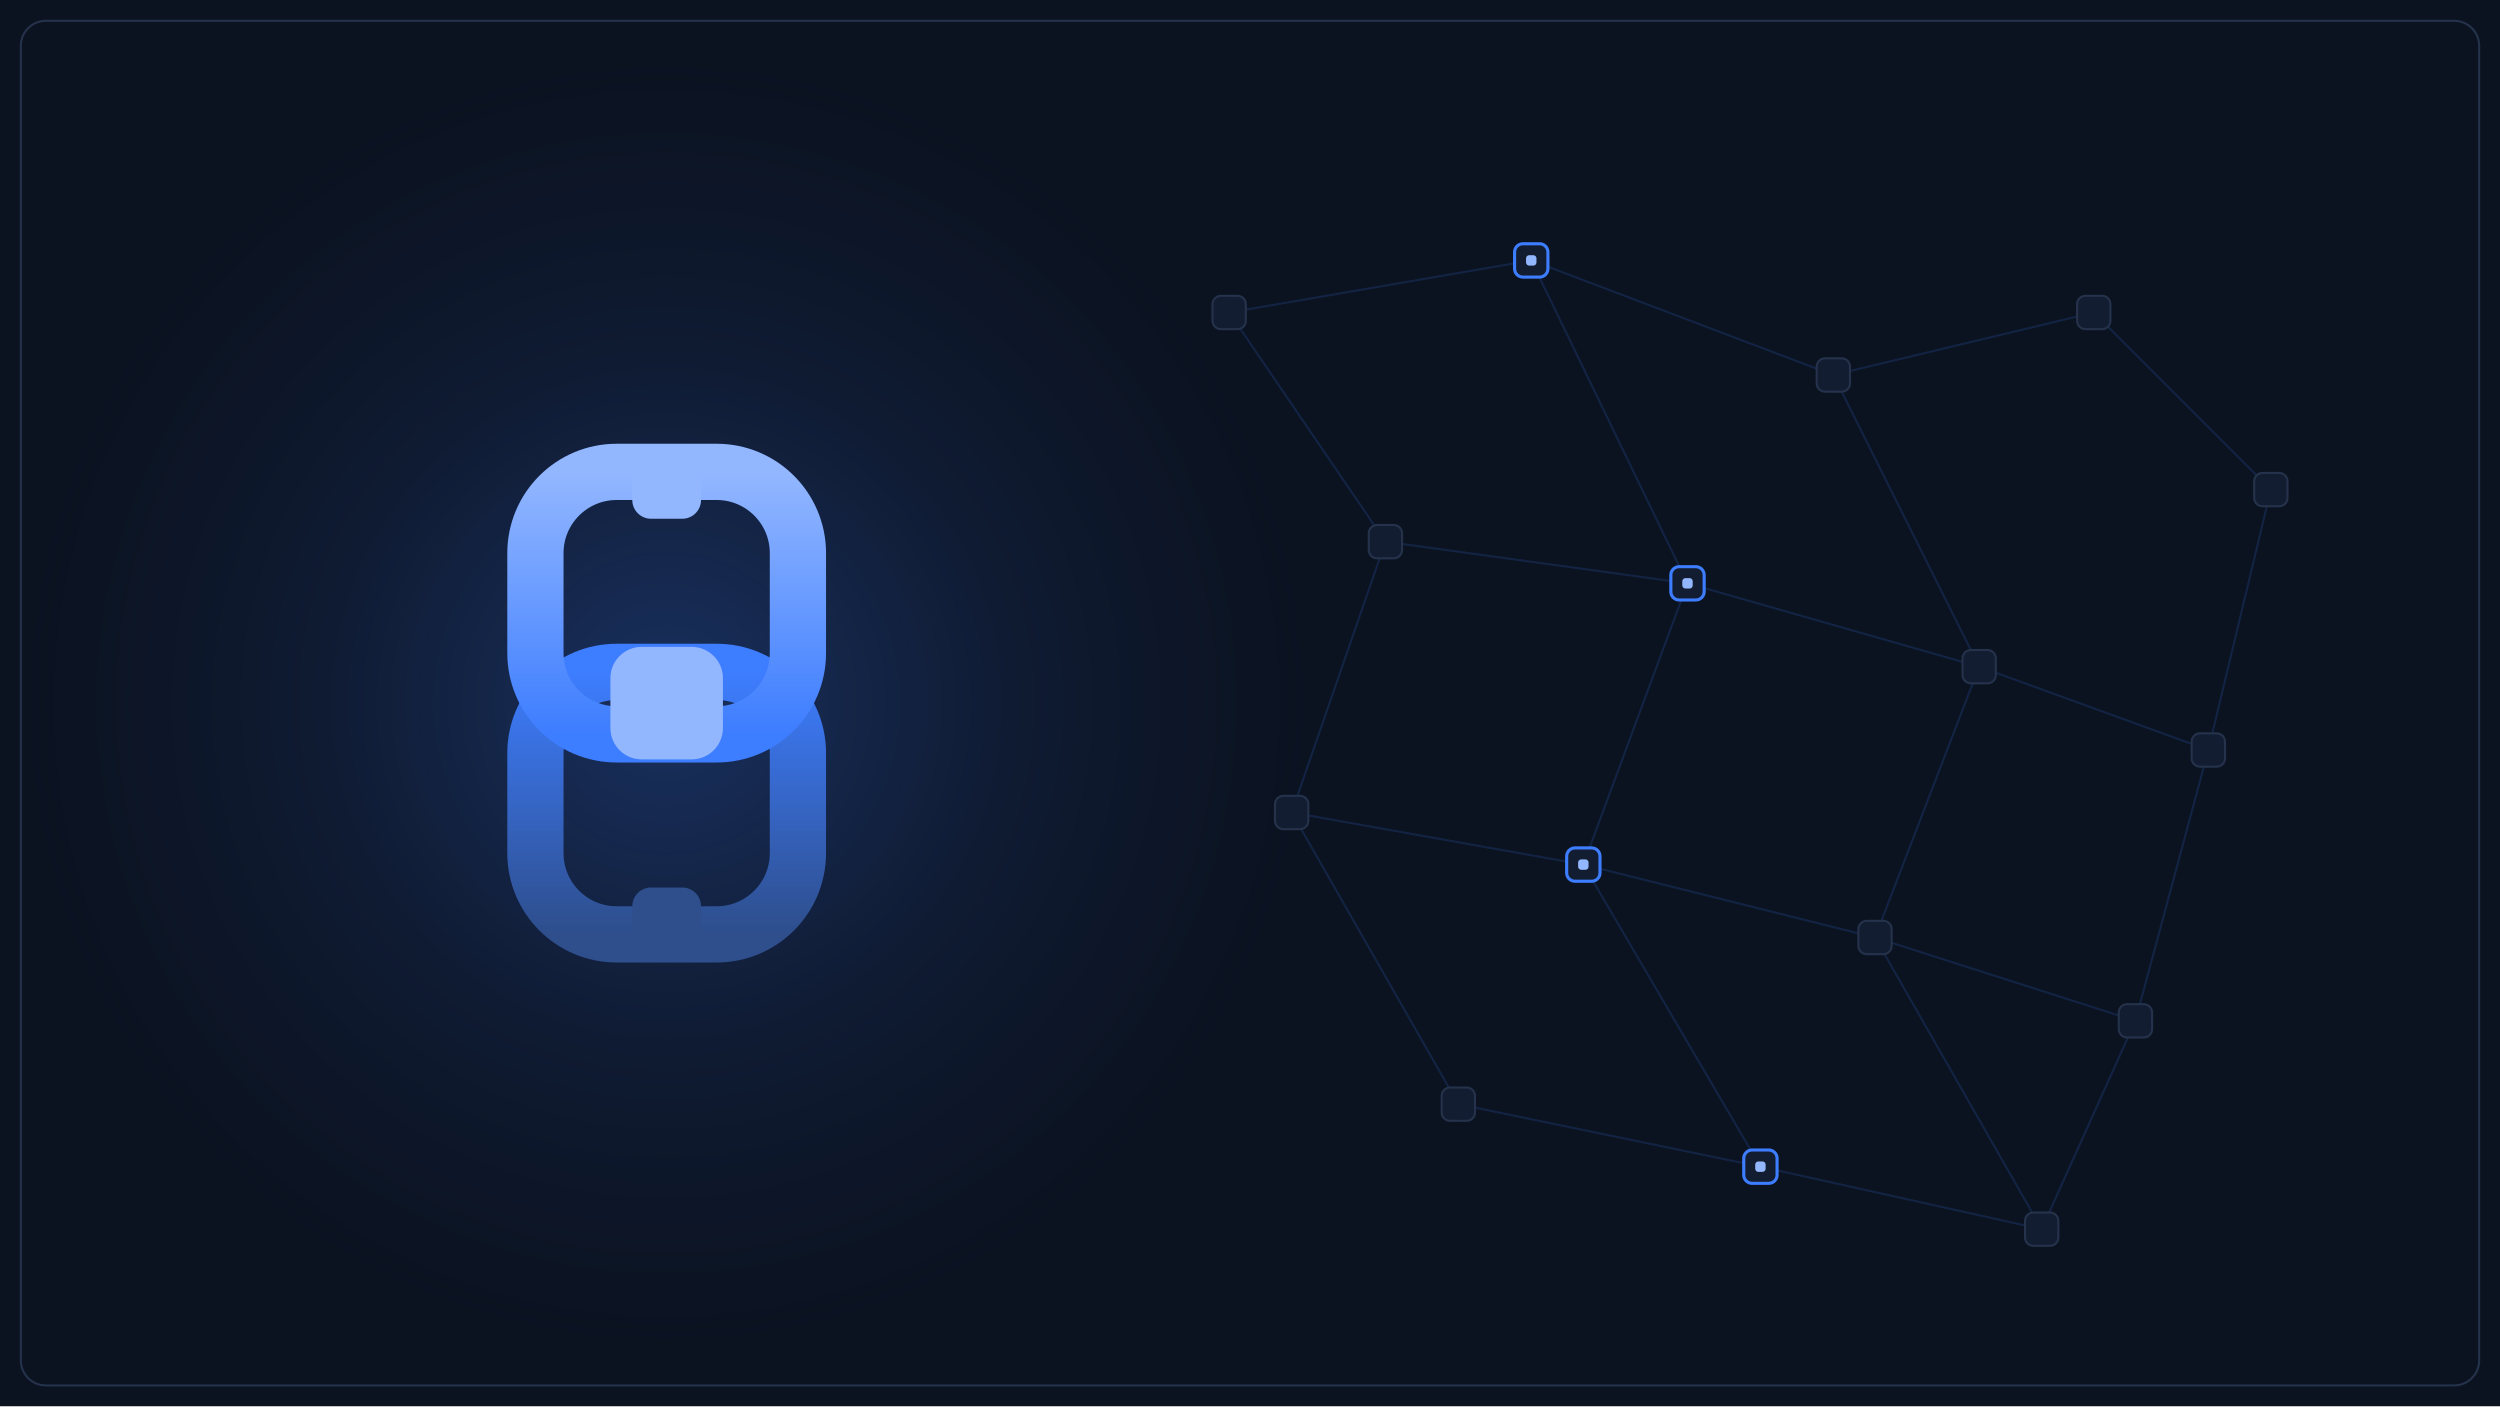
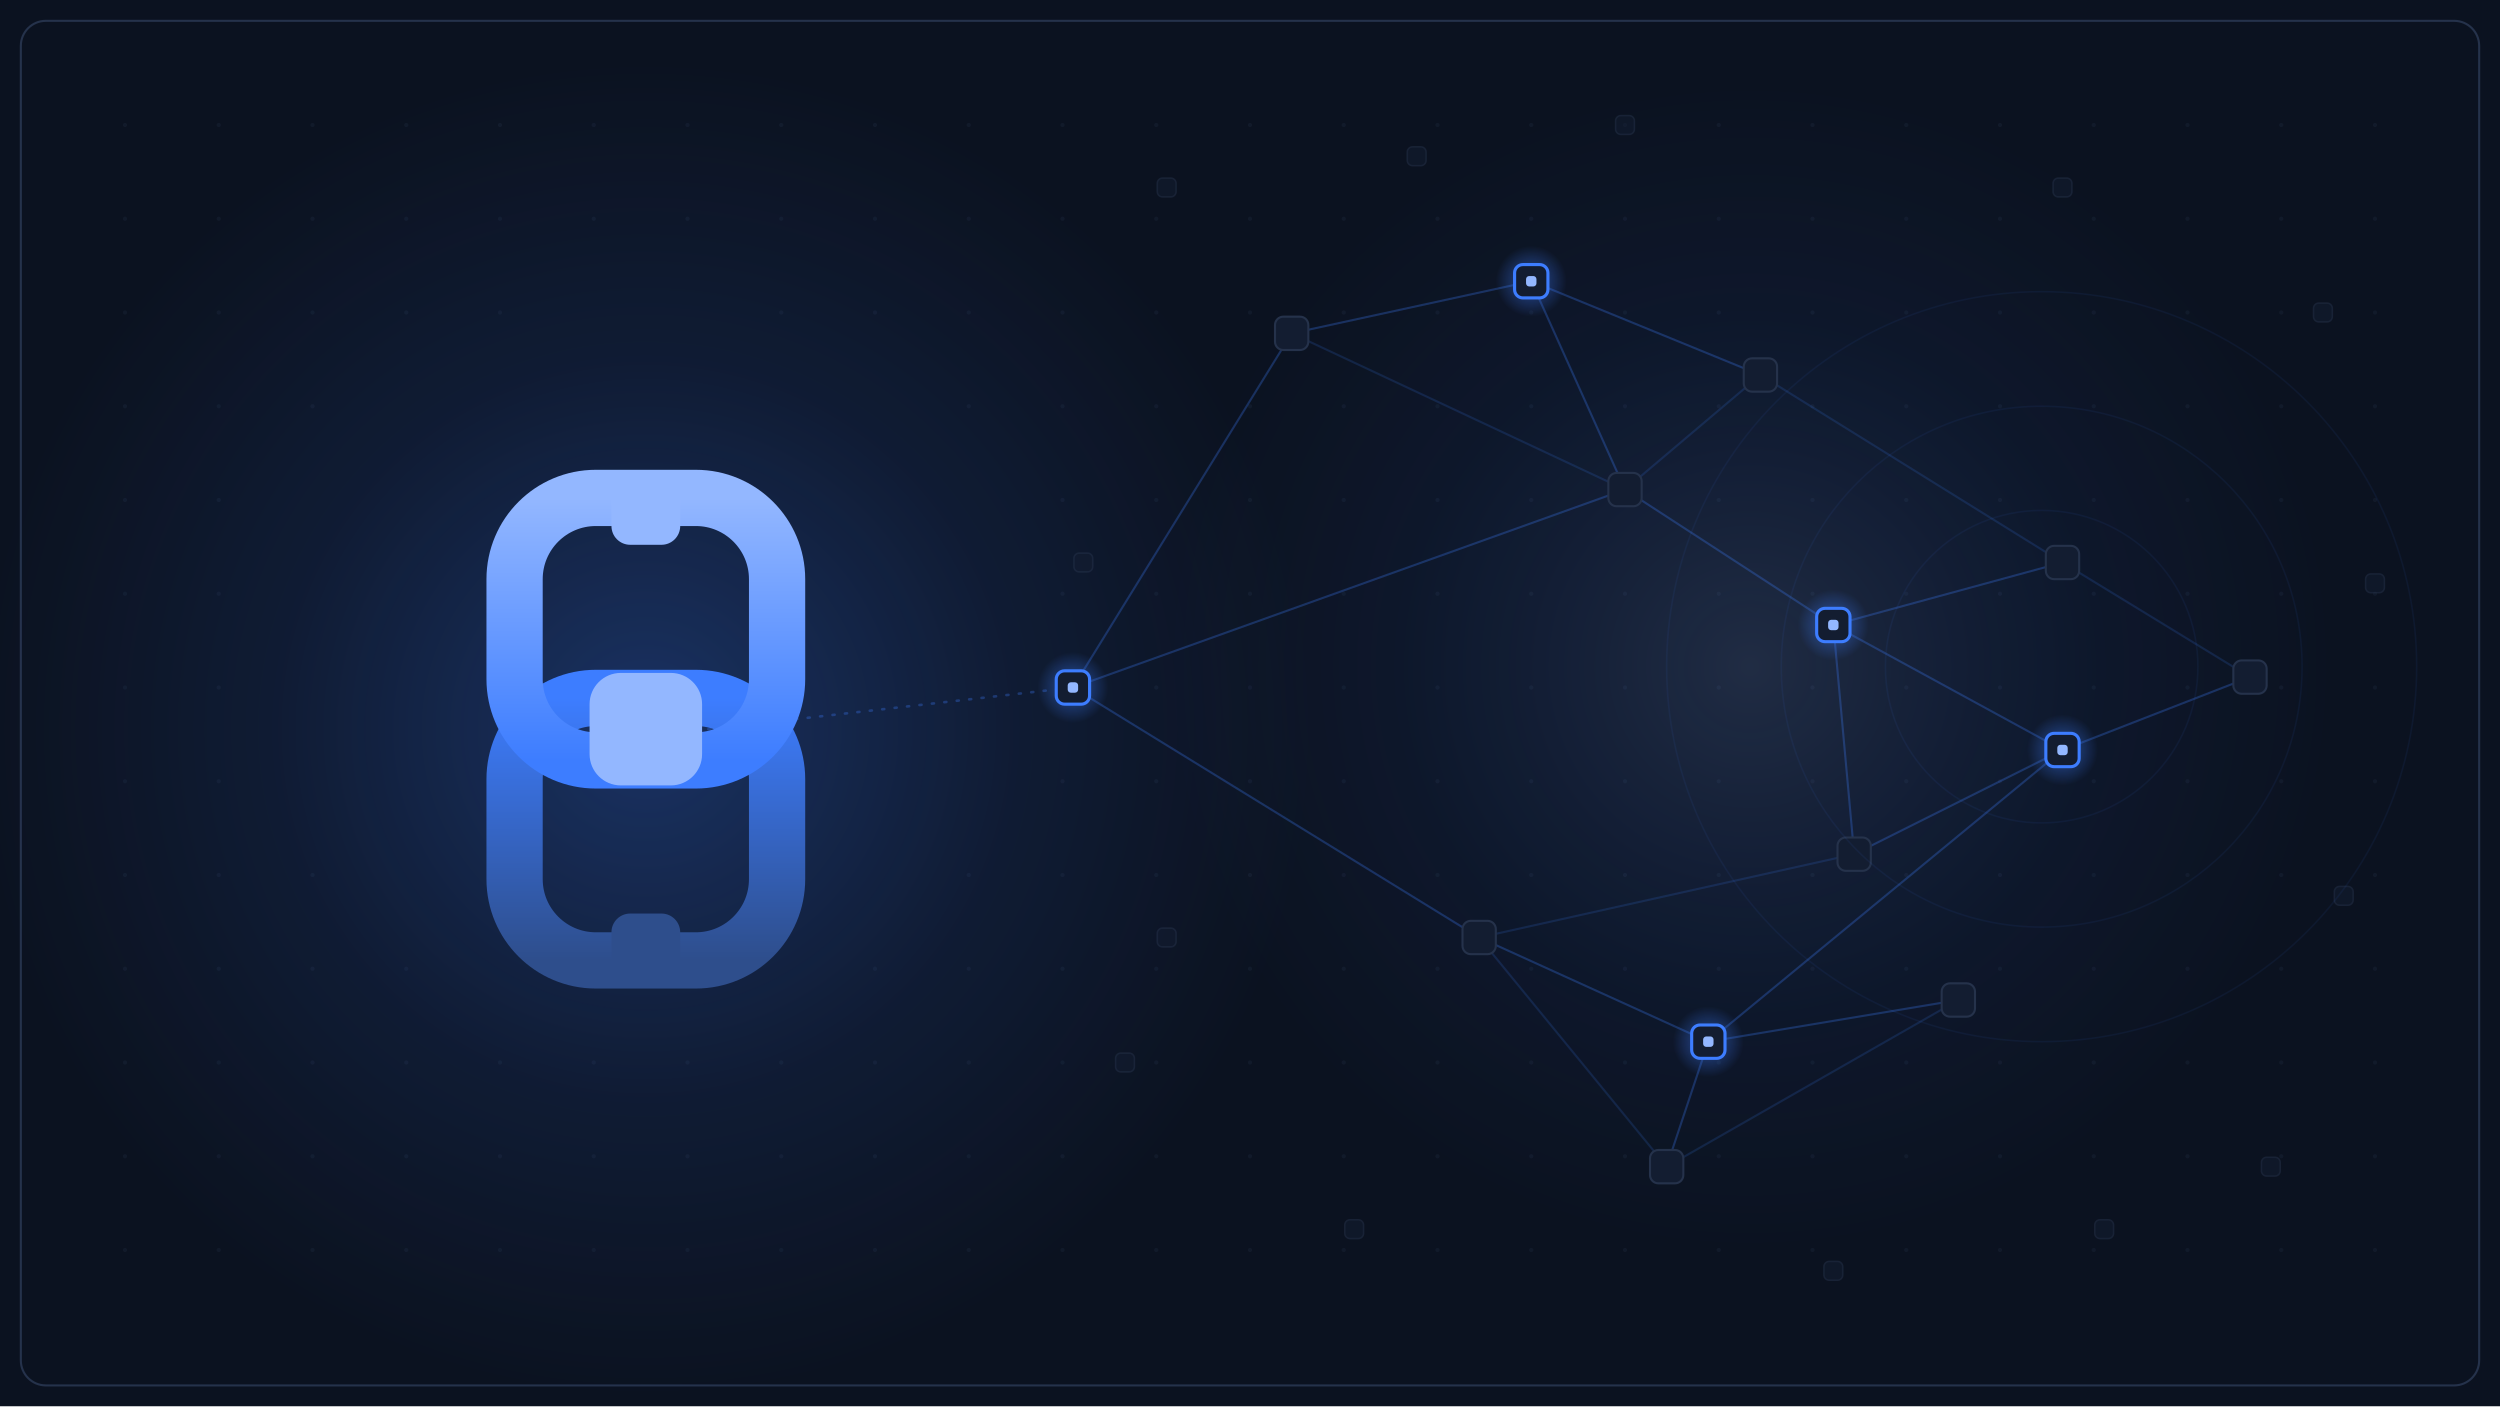
<svg xmlns="http://www.w3.org/2000/svg" width="2400" height="1350" viewBox="0 0 2400 1350">
  <defs>
    <linearGradient id="ringTop" x1="0" y1="0" x2="0" y2="1">
      <stop offset="0" stop-color="#93B7FF" />
      <stop offset="1" stop-color="#3D7DFF" />
    </linearGradient>
    <linearGradient id="ringBot" x1="0" y1="0" x2="0" y2="1">
      <stop offset="0" stop-color="#3D7DFF" />
      <stop offset="1" stop-color="#2E4E8C" />
    </linearGradient>
    <radialGradient id="glow" cx="0.5" cy="0.5" r="0.5">
-       <stop offset="0" stop-color="#3D7DFF" stop-opacity="0.28" />
-       <stop offset="0.55" stop-color="#3D7DFF" stop-opacity="0.08" />
+       <stop offset="0" stop-color="#3D7DFF" stop-opacity="0.30" />
+       <stop offset="0.55" stop-color="#3D7DFF" stop-opacity="0.09" />
+       <stop offset="1" stop-color="#3D7DFF" stop-opacity="0" />
+     </radialGradient>
+     <radialGradient id="glow2" cx="0.5" cy="0.5" r="0.5">
+       <stop offset="0" stop-color="#93B7FF" stop-opacity="0.16" />
+       <stop offset="0.6" stop-color="#3D7DFF" stop-opacity="0.05" />
+       <stop offset="1" stop-color="#3D7DFF" stop-opacity="0" />
+     </radialGradient>
+     <radialGradient id="nodeGlow" cx="0.5" cy="0.5" r="0.5">
+       <stop offset="0" stop-color="#3D7DFF" stop-opacity="0.55" />
      <stop offset="1" stop-color="#3D7DFF" stop-opacity="0" />
    </radialGradient>
  </defs>
  <rect width="2400" height="1350" fill="#0B1220" />
+   <g stroke="none" fill="#93B7FF" fill-opacity="0.05">
+     <circle cx="120" cy="120" r="2" />
+     <circle cx="210" cy="120" r="2" />
+     <circle cx="300" cy="120" r="2" />
+     <circle cx="390" cy="120" r="2" />
+     <circle cx="480" cy="120" r="2" />
+     <circle cx="570" cy="120" r="2" />
+     <circle cx="660" cy="120" r="2" />
+     <circle cx="750" cy="120" r="2" />
+     <circle cx="840" cy="120" r="2" />
+     <circle cx="930" cy="120" r="2" />
+     <circle cx="1020" cy="120" r="2" />
+     <circle cx="1110" cy="120" r="2" />
+     <circle cx="1200" cy="120" r="2" />
+     <circle cx="1290" cy="120" r="2" />
+     <circle cx="1380" cy="120" r="2" />
+     <circle cx="1470" cy="120" r="2" />
+     <circle cx="1560" cy="120" r="2" />
+     <circle cx="1650" cy="120" r="2" />
+     <circle cx="1740" cy="120" r="2" />
+     <circle cx="1830" cy="120" r="2" />
+     <circle cx="1920" cy="120" r="2" />
+     <circle cx="2010" cy="120" r="2" />
+     <circle cx="2100" cy="120" r="2" />
+     <circle cx="2190" cy="120" r="2" />
+     <circle cx="2280" cy="120" r="2" />
+     <circle cx="120" cy="210" r="2" />
+     <circle cx="210" cy="210" r="2" />
+     <circle cx="300" cy="210" r="2" />
+     <circle cx="390" cy="210" r="2" />
+     <circle cx="480" cy="210" r="2" />
+     <circle cx="570" cy="210" r="2" />
+     <circle cx="660" cy="210" r="2" />
+     <circle cx="750" cy="210" r="2" />
+     <circle cx="840" cy="210" r="2" />
+     <circle cx="930" cy="210" r="2" />
+     <circle cx="1020" cy="210" r="2" />
+     <circle cx="1110" cy="210" r="2" />
+     <circle cx="1200" cy="210" r="2" />
+     <circle cx="1290" cy="210" r="2" />
+     <circle cx="1380" cy="210" r="2" />
+     <circle cx="1470" cy="210" r="2" />
+     <circle cx="1560" cy="210" r="2" />
+     <circle cx="1650" cy="210" r="2" />
+     <circle cx="1740" cy="210" r="2" />
+     <circle cx="1830" cy="210" r="2" />
+     <circle cx="1920" cy="210" r="2" />
+     <circle cx="2010" cy="210" r="2" />
+     <circle cx="2100" cy="210" r="2" />
+     <circle cx="2190" cy="210" r="2" />
+     <circle cx="2280" cy="210" r="2" />
+     <circle cx="120" cy="300" r="2" />
+     <circle cx="210" cy="300" r="2" />
+     <circle cx="300" cy="300" r="2" />
+     <circle cx="390" cy="300" r="2" />
+     <circle cx="480" cy="300" r="2" />
+     <circle cx="750" cy="300" r="2" />
+     <circle cx="840" cy="300" r="2" />
+     <circle cx="930" cy="300" r="2" />
+     <circle cx="1020" cy="300" r="2" />
+     <circle cx="1110" cy="300" r="2" />
+     <circle cx="1200" cy="300" r="2" />
+     <circle cx="1290" cy="300" r="2" />
+     <circle cx="1380" cy="300" r="2" />
+     <circle cx="1470" cy="300" r="2" />
+     <circle cx="1560" cy="300" r="2" />
+     <circle cx="1650" cy="300" r="2" />
+     <circle cx="1740" cy="300" r="2" />
+     <circle cx="1830" cy="300" r="2" />
+     <circle cx="1920" cy="300" r="2" />
+     <circle cx="2010" cy="300" r="2" />
+     <circle cx="2100" cy="300" r="2" />
+     <circle cx="2190" cy="300" r="2" />
+     <circle cx="2280" cy="300" r="2" />
+     <circle cx="120" cy="390" r="2" />
+     <circle cx="210" cy="390" r="2" />
+     <circle cx="300" cy="390" r="2" />
+     <circle cx="930" cy="390" r="2" />
+     <circle cx="1020" cy="390" r="2" />
+     <circle cx="1110" cy="390" r="2" />
+     <circle cx="1200" cy="390" r="2" />
+     <circle cx="1290" cy="390" r="2" />
+     <circle cx="1380" cy="390" r="2" />
+     <circle cx="1470" cy="390" r="2" />
+     <circle cx="1560" cy="390" r="2" />
+     <circle cx="1650" cy="390" r="2" />
+     <circle cx="1740" cy="390" r="2" />
+     <circle cx="1830" cy="390" r="2" />
+     <circle cx="1920" cy="390" r="2" />
+     <circle cx="2010" cy="390" r="2" />
+     <circle cx="2100" cy="390" r="2" />
+     <circle cx="2190" cy="390" r="2" />
+     <circle cx="2280" cy="390" r="2" />
+     <circle cx="120" cy="480" r="2" />
+     <circle cx="210" cy="480" r="2" />
+     <circle cx="1020" cy="480" r="2" />
+     <circle cx="1110" cy="480" r="2" />
+     <circle cx="1200" cy="480" r="2" />
+     <circle cx="1290" cy="480" r="2" />
+     <circle cx="1380" cy="480" r="2" />
+     <circle cx="1470" cy="480" r="2" />
+     <circle cx="1560" cy="480" r="2" />
+     <circle cx="1650" cy="480" r="2" />
+     <circle cx="1740" cy="480" r="2" />
+     <circle cx="1830" cy="480" r="2" />
+     <circle cx="1920" cy="480" r="2" />
+     <circle cx="2010" cy="480" r="2" />
+     <circle cx="2100" cy="480" r="2" />
+     <circle cx="2190" cy="480" r="2" />
+     <circle cx="2280" cy="480" r="2" />
+     <circle cx="120" cy="570" r="2" />
+     <circle cx="210" cy="570" r="2" />
+     <circle cx="1020" cy="570" r="2" />
+     <circle cx="1110" cy="570" r="2" />
+     <circle cx="1200" cy="570" r="2" />
+     <circle cx="1290" cy="570" r="2" />
+     <circle cx="1380" cy="570" r="2" />
+     <circle cx="1470" cy="570" r="2" />
+     <circle cx="1560" cy="570" r="2" />
+     <circle cx="1650" cy="570" r="2" />
+     <circle cx="1740" cy="570" r="2" />
+     <circle cx="1830" cy="570" r="2" />
+     <circle cx="1920" cy="570" r="2" />
+     <circle cx="2010" cy="570" r="2" />
+     <circle cx="2100" cy="570" r="2" />
+     <circle cx="2190" cy="570" r="2" />
+     <circle cx="2280" cy="570" r="2" />
+     <circle cx="120" cy="660" r="2" />
+     <circle cx="210" cy="660" r="2" />
+     <circle cx="1020" cy="660" r="2" />
+     <circle cx="1110" cy="660" r="2" />
+     <circle cx="1200" cy="660" r="2" />
+     <circle cx="1290" cy="660" r="2" />
+     <circle cx="1380" cy="660" r="2" />
+     <circle cx="1470" cy="660" r="2" />
+     <circle cx="1560" cy="660" r="2" />
+     <circle cx="1650" cy="660" r="2" />
+     <circle cx="1740" cy="660" r="2" />
+     <circle cx="1830" cy="660" r="2" />
+     <circle cx="1920" cy="660" r="2" />
+     <circle cx="2010" cy="660" r="2" />
+     <circle cx="2100" cy="660" r="2" />
+     <circle cx="2190" cy="660" r="2" />
+     <circle cx="2280" cy="660" r="2" />
+     <circle cx="120" cy="750" r="2" />
+     <circle cx="210" cy="750" r="2" />
+     <circle cx="1020" cy="750" r="2" />
+     <circle cx="1110" cy="750" r="2" />
+     <circle cx="1200" cy="750" r="2" />
+     <circle cx="1290" cy="750" r="2" />
+     <circle cx="1380" cy="750" r="2" />
+     <circle cx="1470" cy="750" r="2" />
+     <circle cx="1560" cy="750" r="2" />
+     <circle cx="1650" cy="750" r="2" />
+     <circle cx="1740" cy="750" r="2" />
+     <circle cx="1830" cy="750" r="2" />
+     <circle cx="1920" cy="750" r="2" />
+     <circle cx="2010" cy="750" r="2" />
+     <circle cx="2100" cy="750" r="2" />
+     <circle cx="2190" cy="750" r="2" />
+     <circle cx="2280" cy="750" r="2" />
+     <circle cx="120" cy="840" r="2" />
+     <circle cx="210" cy="840" r="2" />
+     <circle cx="300" cy="840" r="2" />
+     <circle cx="930" cy="840" r="2" />
+     <circle cx="1020" cy="840" r="2" />
+     <circle cx="1110" cy="840" r="2" />
+     <circle cx="1200" cy="840" r="2" />
+     <circle cx="1290" cy="840" r="2" />
+     <circle cx="1380" cy="840" r="2" />
+     <circle cx="1470" cy="840" r="2" />
+     <circle cx="1560" cy="840" r="2" />
+     <circle cx="1650" cy="840" r="2" />
+     <circle cx="1740" cy="840" r="2" />
+     <circle cx="1830" cy="840" r="2" />
+     <circle cx="1920" cy="840" r="2" />
+     <circle cx="2010" cy="840" r="2" />
+     <circle cx="2100" cy="840" r="2" />
+     <circle cx="2190" cy="840" r="2" />
+     <circle cx="2280" cy="840" r="2" />
+     <circle cx="120" cy="930" r="2" />
+     <circle cx="210" cy="930" r="2" />
+     <circle cx="300" cy="930" r="2" />
+     <circle cx="390" cy="930" r="2" />
+     <circle cx="840" cy="930" r="2" />
+     <circle cx="930" cy="930" r="2" />
+     <circle cx="1020" cy="930" r="2" />
+     <circle cx="1110" cy="930" r="2" />
+     <circle cx="1200" cy="930" r="2" />
+     <circle cx="1290" cy="930" r="2" />
+     <circle cx="1380" cy="930" r="2" />
+     <circle cx="1470" cy="930" r="2" />
+     <circle cx="1560" cy="930" r="2" />
+     <circle cx="1650" cy="930" r="2" />
+     <circle cx="1740" cy="930" r="2" />
+     <circle cx="1830" cy="930" r="2" />
+     <circle cx="1920" cy="930" r="2" />
+     <circle cx="2010" cy="930" r="2" />
+     <circle cx="2100" cy="930" r="2" />
+     <circle cx="2190" cy="930" r="2" />
+     <circle cx="2280" cy="930" r="2" />
+     <circle cx="120" cy="1020" r="2" />
+     <circle cx="210" cy="1020" r="2" />
+     <circle cx="300" cy="1020" r="2" />
+     <circle cx="390" cy="1020" r="2" />
+     <circle cx="480" cy="1020" r="2" />
+     <circle cx="570" cy="1020" r="2" />
+     <circle cx="660" cy="1020" r="2" />
+     <circle cx="750" cy="1020" r="2" />
+     <circle cx="840" cy="1020" r="2" />
+     <circle cx="930" cy="1020" r="2" />
+     <circle cx="1020" cy="1020" r="2" />
+     <circle cx="1110" cy="1020" r="2" />
+     <circle cx="1200" cy="1020" r="2" />
+     <circle cx="1290" cy="1020" r="2" />
+     <circle cx="1380" cy="1020" r="2" />
+     <circle cx="1470" cy="1020" r="2" />
+     <circle cx="1560" cy="1020" r="2" />
+     <circle cx="1650" cy="1020" r="2" />
+     <circle cx="1740" cy="1020" r="2" />
+     <circle cx="1830" cy="1020" r="2" />
+     <circle cx="1920" cy="1020" r="2" />
+     <circle cx="2010" cy="1020" r="2" />
+     <circle cx="2100" cy="1020" r="2" />
+     <circle cx="2190" cy="1020" r="2" />
+     <circle cx="2280" cy="1020" r="2" />
+     <circle cx="120" cy="1110" r="2" />
+     <circle cx="210" cy="1110" r="2" />
+     <circle cx="300" cy="1110" r="2" />
+     <circle cx="390" cy="1110" r="2" />
+     <circle cx="480" cy="1110" r="2" />
+     <circle cx="570" cy="1110" r="2" />
+     <circle cx="660" cy="1110" r="2" />
+     <circle cx="750" cy="1110" r="2" />
+     <circle cx="840" cy="1110" r="2" />
+     <circle cx="930" cy="1110" r="2" />
+     <circle cx="1020" cy="1110" r="2" />
+     <circle cx="1110" cy="1110" r="2" />
+     <circle cx="1200" cy="1110" r="2" />
+     <circle cx="1290" cy="1110" r="2" />
+     <circle cx="1380" cy="1110" r="2" />
+     <circle cx="1470" cy="1110" r="2" />
+     <circle cx="1560" cy="1110" r="2" />
+     <circle cx="1650" cy="1110" r="2" />
+     <circle cx="1740" cy="1110" r="2" />
+     <circle cx="1830" cy="1110" r="2" />
+     <circle cx="1920" cy="1110" r="2" />
+     <circle cx="2010" cy="1110" r="2" />
+     <circle cx="2100" cy="1110" r="2" />
+     <circle cx="2190" cy="1110" r="2" />
+     <circle cx="2280" cy="1110" r="2" />
+     <circle cx="120" cy="1200" r="2" />
+     <circle cx="210" cy="1200" r="2" />
+     <circle cx="300" cy="1200" r="2" />
+     <circle cx="390" cy="1200" r="2" />
+     <circle cx="480" cy="1200" r="2" />
+     <circle cx="570" cy="1200" r="2" />
+     <circle cx="660" cy="1200" r="2" />
+     <circle cx="750" cy="1200" r="2" />
+     <circle cx="840" cy="1200" r="2" />
+     <circle cx="930" cy="1200" r="2" />
+     <circle cx="1020" cy="1200" r="2" />
+     <circle cx="1110" cy="1200" r="2" />
+     <circle cx="1200" cy="1200" r="2" />
+     <circle cx="1290" cy="1200" r="2" />
+     <circle cx="1380" cy="1200" r="2" />
+     <circle cx="1470" cy="1200" r="2" />
+     <circle cx="1560" cy="1200" r="2" />
+     <circle cx="1650" cy="1200" r="2" />
+     <circle cx="1740" cy="1200" r="2" />
+     <circle cx="1830" cy="1200" r="2" />
+     <circle cx="1920" cy="1200" r="2" />
+     <circle cx="2010" cy="1200" r="2" />
+     <circle cx="2100" cy="1200" r="2" />
+     <circle cx="2190" cy="1200" r="2" />
+     <circle cx="2280" cy="1200" r="2" />
+   </g>
  <rect x="20" y="20" width="2360" height="1310" rx="24" fill="none" stroke="#25324B" stroke-width="2" />
-   <circle cx="640" cy="675" r="620" fill="url(#glow)" />
-   <line x1="1180" y1="300" x2="1470" y2="250" stroke="#3D7DFF" stroke-opacity="0.16" stroke-width="2" />
-   <line x1="1470" y1="250" x2="1760" y2="360" stroke="#3D7DFF" stroke-opacity="0.16" stroke-width="2" />
-   <line x1="1760" y1="360" x2="2010" y2="300" stroke="#3D7DFF" stroke-opacity="0.16" stroke-width="2" />
-   <line x1="2010" y1="300" x2="2180" y2="470" stroke="#3D7DFF" stroke-opacity="0.16" stroke-width="2" />
-   <line x1="1180" y1="300" x2="1330" y2="520" stroke="#3D7DFF" stroke-opacity="0.16" stroke-width="2" />
-   <line x1="1470" y1="250" x2="1620" y2="560" stroke="#3D7DFF" stroke-opacity="0.16" stroke-width="2" />
-   <line x1="1760" y1="360" x2="1900" y2="640" stroke="#3D7DFF" stroke-opacity="0.16" stroke-width="2" />
-   <line x1="2180" y1="470" x2="2120" y2="720" stroke="#3D7DFF" stroke-opacity="0.16" stroke-width="2" />
-   <line x1="1330" y1="520" x2="1620" y2="560" stroke="#3D7DFF" stroke-opacity="0.16" stroke-width="2" />
-   <line x1="1620" y1="560" x2="1900" y2="640" stroke="#3D7DFF" stroke-opacity="0.16" stroke-width="2" />
-   <line x1="1900" y1="640" x2="2120" y2="720" stroke="#3D7DFF" stroke-opacity="0.16" stroke-width="2" />
-   <line x1="1330" y1="520" x2="1240" y2="780" stroke="#3D7DFF" stroke-opacity="0.16" stroke-width="2" />
-   <line x1="1620" y1="560" x2="1520" y2="830" stroke="#3D7DFF" stroke-opacity="0.16" stroke-width="2" />
-   <line x1="1900" y1="640" x2="1800" y2="900" stroke="#3D7DFF" stroke-opacity="0.16" stroke-width="2" />
-   <line x1="2120" y1="720" x2="2050" y2="980" stroke="#3D7DFF" stroke-opacity="0.16" stroke-width="2" />
-   <line x1="1240" y1="780" x2="1520" y2="830" stroke="#3D7DFF" stroke-opacity="0.16" stroke-width="2" />
-   <line x1="1520" y1="830" x2="1800" y2="900" stroke="#3D7DFF" stroke-opacity="0.16" stroke-width="2" />
-   <line x1="1800" y1="900" x2="2050" y2="980" stroke="#3D7DFF" stroke-opacity="0.16" stroke-width="2" />
-   <line x1="1240" y1="780" x2="1400" y2="1060" stroke="#3D7DFF" stroke-opacity="0.16" stroke-width="2" />
-   <line x1="1520" y1="830" x2="1690" y2="1120" stroke="#3D7DFF" stroke-opacity="0.16" stroke-width="2" />
-   <line x1="1800" y1="900" x2="1960" y2="1180" stroke="#3D7DFF" stroke-opacity="0.16" stroke-width="2" />
-   <line x1="1400" y1="1060" x2="1690" y2="1120" stroke="#3D7DFF" stroke-opacity="0.16" stroke-width="2" />
-   <line x1="1690" y1="1120" x2="1960" y2="1180" stroke="#3D7DFF" stroke-opacity="0.16" stroke-width="2" />
-   <line x1="2050" y1="980" x2="1960" y2="1180" stroke="#3D7DFF" stroke-opacity="0.16" stroke-width="2" />
-   <rect x="1164" y="284" width="32" height="32" rx="8" fill="#131D31" stroke="#25324B" stroke-width="2" />
-   <rect x="1454" y="234" width="32" height="32" rx="8" fill="#131D31" stroke="#3D7DFF" stroke-width="3" />
-   <rect x="1465" y="245" width="10" height="10" rx="3" fill="#93B7FF" />
-   <rect x="1744" y="344" width="32" height="32" rx="8" fill="#131D31" stroke="#25324B" stroke-width="2" />
-   <rect x="1994" y="284" width="32" height="32" rx="8" fill="#131D31" stroke="#25324B" stroke-width="2" />
-   <rect x="2164" y="454" width="32" height="32" rx="8" fill="#131D31" stroke="#25324B" stroke-width="2" />
-   <rect x="1314" y="504" width="32" height="32" rx="8" fill="#131D31" stroke="#25324B" stroke-width="2" />
-   <rect x="1604" y="544" width="32" height="32" rx="8" fill="#131D31" stroke="#3D7DFF" stroke-width="3" />
-   <rect x="1615" y="555" width="10" height="10" rx="3" fill="#93B7FF" />
-   <rect x="1884" y="624" width="32" height="32" rx="8" fill="#131D31" stroke="#25324B" stroke-width="2" />
-   <rect x="2104" y="704" width="32" height="32" rx="8" fill="#131D31" stroke="#25324B" stroke-width="2" />
-   <rect x="1224" y="764" width="32" height="32" rx="8" fill="#131D31" stroke="#25324B" stroke-width="2" />
-   <rect x="1504" y="814" width="32" height="32" rx="8" fill="#131D31" stroke="#3D7DFF" stroke-width="3" />
-   <rect x="1515" y="825" width="10" height="10" rx="3" fill="#93B7FF" />
-   <rect x="1784" y="884" width="32" height="32" rx="8" fill="#131D31" stroke="#25324B" stroke-width="2" />
-   <rect x="2034" y="964" width="32" height="32" rx="8" fill="#131D31" stroke="#25324B" stroke-width="2" />
-   <rect x="1384" y="1044" width="32" height="32" rx="8" fill="#131D31" stroke="#25324B" stroke-width="2" />
-   <rect x="1674" y="1104" width="32" height="32" rx="8" fill="#131D31" stroke="#3D7DFF" stroke-width="3" />
-   <rect x="1685" y="1115" width="10" height="10" rx="3" fill="#93B7FF" />
-   <rect x="1944" y="1164" width="32" height="32" rx="8" fill="#131D31" stroke="#25324B" stroke-width="2" />
-   <g transform="translate(340,375) scale(6.0)">
+   <circle cx="620" cy="700" r="640" fill="url(#glow)" />
+   <circle cx="1680" cy="640" r="560" fill="url(#glow2)" />
+   <g opacity="0.5">
+     <rect x="1111" y="171" width="18" height="18" rx="5" fill="#131D31" stroke="#25324B" stroke-width="1.5" />
+     <rect x="1351" y="141" width="18" height="18" rx="5" fill="#131D31" stroke="#25324B" stroke-width="1.5" />
+     <rect x="1971" y="171" width="18" height="18" rx="5" fill="#131D31" stroke="#25324B" stroke-width="1.5" />
+     <rect x="2221" y="291" width="18" height="18" rx="5" fill="#131D31" stroke="#25324B" stroke-width="1.5" />
+     <rect x="2271" y="551" width="18" height="18" rx="5" fill="#131D31" stroke="#25324B" stroke-width="1.5" />
+     <rect x="2241" y="851" width="18" height="18" rx="5" fill="#131D31" stroke="#25324B" stroke-width="1.5" />
+     <rect x="2171" y="1111" width="18" height="18" rx="5" fill="#131D31" stroke="#25324B" stroke-width="1.5" />
+     <rect x="1291" y="1171" width="18" height="18" rx="5" fill="#131D31" stroke="#25324B" stroke-width="1.5" />
+     <rect x="1071" y="1011" width="18" height="18" rx="5" fill="#131D31" stroke="#25324B" stroke-width="1.5" />
+     <rect x="1031" y="531" width="18" height="18" rx="5" fill="#131D31" stroke="#25324B" stroke-width="1.5" />
+     <rect x="1111" y="891" width="18" height="18" rx="5" fill="#131D31" stroke="#25324B" stroke-width="1.5" />
+     <rect x="1551" y="111" width="18" height="18" rx="5" fill="#131D31" stroke="#25324B" stroke-width="1.5" />
+     <rect x="2011" y="1171" width="18" height="18" rx="5" fill="#131D31" stroke="#25324B" stroke-width="1.5" />
+     <rect x="1751" y="1211" width="18" height="18" rx="5" fill="#131D31" stroke="#25324B" stroke-width="1.5" />
+   </g>
+   <line x1="1240" y1="320" x2="1470" y2="270" stroke="#3D7DFF" stroke-opacity="0.28" stroke-width="2" />
+   <line x1="1470" y1="270" x2="1690" y2="360" stroke="#3D7DFF" stroke-opacity="0.28" stroke-width="2" />
+   <line x1="1240" y1="320" x2="1560" y2="470" stroke="#3D7DFF" stroke-opacity="0.16" stroke-width="2" />
+   <line x1="1470" y1="270" x2="1560" y2="470" stroke="#3D7DFF" stroke-opacity="0.28" stroke-width="2" />
+   <line x1="1690" y1="360" x2="1560" y2="470" stroke="#3D7DFF" stroke-opacity="0.16" stroke-width="2" />
+   <line x1="1560" y1="470" x2="1760" y2="600" stroke="#3D7DFF" stroke-opacity="0.28" stroke-width="2" />
+   <line x1="1690" y1="360" x2="1980" y2="540" stroke="#3D7DFF" stroke-opacity="0.16" stroke-width="2" />
+   <line x1="1760" y1="600" x2="1980" y2="540" stroke="#3D7DFF" stroke-opacity="0.28" stroke-width="2" />
+   <line x1="1980" y1="540" x2="2160" y2="650" stroke="#3D7DFF" stroke-opacity="0.16" stroke-width="2" />
+   <line x1="2160" y1="650" x2="1980" y2="720" stroke="#3D7DFF" stroke-opacity="0.28" stroke-width="2" />
+   <line x1="1760" y1="600" x2="1980" y2="720" stroke="#3D7DFF" stroke-opacity="0.28" stroke-width="2" />
+   <line x1="1980" y1="720" x2="1780" y2="820" stroke="#3D7DFF" stroke-opacity="0.28" stroke-width="2" />
+   <line x1="1760" y1="600" x2="1780" y2="820" stroke="#3D7DFF" stroke-opacity="0.28" stroke-width="2" />
+   <line x1="1780" y1="820" x2="1420" y2="900" stroke="#3D7DFF" stroke-opacity="0.16" stroke-width="2" />
+   <line x1="1980" y1="720" x2="1640" y2="1000" stroke="#3D7DFF" stroke-opacity="0.28" stroke-width="2" />
+   <line x1="1420" y1="900" x2="1640" y2="1000" stroke="#3D7DFF" stroke-opacity="0.28" stroke-width="2" />
+   <line x1="1640" y1="1000" x2="1880" y2="960" stroke="#3D7DFF" stroke-opacity="0.28" stroke-width="2" />
+   <line x1="1420" y1="900" x2="1600" y2="1120" stroke="#3D7DFF" stroke-opacity="0.16" stroke-width="2" />
+   <line x1="1640" y1="1000" x2="1600" y2="1120" stroke="#3D7DFF" stroke-opacity="0.28" stroke-width="2" />
+   <line x1="1880" y1="960" x2="1600" y2="1120" stroke="#3D7DFF" stroke-opacity="0.16" stroke-width="2" />
+   <line x1="1030" y1="660" x2="1240" y2="320" stroke="#3D7DFF" stroke-opacity="0.28" stroke-width="2" />
+   <line x1="1030" y1="660" x2="1560" y2="470" stroke="#3D7DFF" stroke-opacity="0.28" stroke-width="2" />
+   <line x1="1030" y1="660" x2="1420" y2="900" stroke="#3D7DFF" stroke-opacity="0.28" stroke-width="2" />
+   <line x1="680" y1="700" x2="1030" y2="660" stroke="#3D7DFF" stroke-opacity="0.30" stroke-width="2.5" stroke-dasharray="2 10" stroke-linecap="round" />
+   <rect x="1224" y="304" width="32" height="32" rx="8" fill="#131D31" stroke="#25324B" stroke-width="2" />
+   <circle cx="1470" cy="270" r="34" fill="url(#nodeGlow)" />
+   <rect x="1454" y="254" width="32" height="32" rx="8" fill="#131D31" stroke="#3D7DFF" stroke-width="3" />
+   <rect x="1465" y="265" width="10" height="10" rx="3" fill="#93B7FF" />
+   <rect x="1674" y="344" width="32" height="32" rx="8" fill="#131D31" stroke="#25324B" stroke-width="2" />
+   <rect x="1544" y="454" width="32" height="32" rx="8" fill="#131D31" stroke="#25324B" stroke-width="2" />
+   <circle cx="1760" cy="600" r="34" fill="url(#nodeGlow)" />
+   <rect x="1744" y="584" width="32" height="32" rx="8" fill="#131D31" stroke="#3D7DFF" stroke-width="3" />
+   <rect x="1755" y="595" width="10" height="10" rx="3" fill="#93B7FF" />
+   <rect x="1964" y="524" width="32" height="32" rx="8" fill="#131D31" stroke="#25324B" stroke-width="2" />
+   <rect x="2144" y="634" width="32" height="32" rx="8" fill="#131D31" stroke="#25324B" stroke-width="2" />
+   <circle cx="1980" cy="720" r="34" fill="url(#nodeGlow)" />
+   <rect x="1964" y="704" width="32" height="32" rx="8" fill="#131D31" stroke="#3D7DFF" stroke-width="3" />
+   <rect x="1975" y="715" width="10" height="10" rx="3" fill="#93B7FF" />
+   <rect x="1764" y="804" width="32" height="32" rx="8" fill="#131D31" stroke="#25324B" stroke-width="2" />
+   <rect x="1404" y="884" width="32" height="32" rx="8" fill="#131D31" stroke="#25324B" stroke-width="2" />
+   <circle cx="1640" cy="1000" r="34" fill="url(#nodeGlow)" />
+   <rect x="1624" y="984" width="32" height="32" rx="8" fill="#131D31" stroke="#3D7DFF" stroke-width="3" />
+   <rect x="1635" y="995" width="10" height="10" rx="3" fill="#93B7FF" />
+   <rect x="1864" y="944" width="32" height="32" rx="8" fill="#131D31" stroke="#25324B" stroke-width="2" />
+   <rect x="1584" y="1104" width="32" height="32" rx="8" fill="#131D31" stroke="#25324B" stroke-width="2" />
+   <circle cx="1030" cy="660" r="34" fill="url(#nodeGlow)" />
+   <rect x="1014" y="644" width="32" height="32" rx="8" fill="#131D31" stroke="#3D7DFF" stroke-width="3" />
+   <rect x="1025" y="655" width="10" height="10" rx="3" fill="#93B7FF" />
+   <circle cx="1960" cy="640" r="150" fill="none" stroke="#3D7DFF" stroke-opacity="0.07" stroke-width="1.5" />
+   <circle cx="1960" cy="640" r="250" fill="none" stroke="#3D7DFF" stroke-opacity="0.07" stroke-width="1.5" />
+   <circle cx="1960" cy="640" r="360" fill="none" stroke="#3D7DFF" stroke-opacity="0.07" stroke-width="1.5" />
+   <g transform="translate(320,400) scale(6.0)">
    <rect x="29" y="45" width="42" height="42" rx="13" fill="none" stroke="url(#ringBot)" stroke-width="9" />
    <rect x="29" y="13" width="42" height="42" rx="13" fill="none" stroke="url(#ringTop)" stroke-width="9" />
    <rect x="41" y="41" width="18" height="18" rx="5" fill="#93B7FF" />
    <rect x="44.5" y="9.5" width="11" height="11" rx="3" fill="#93B7FF" />
    <rect x="44.5" y="79.5" width="11" height="11" rx="3" fill="#2E4E8C" />
  </g>
</svg>
